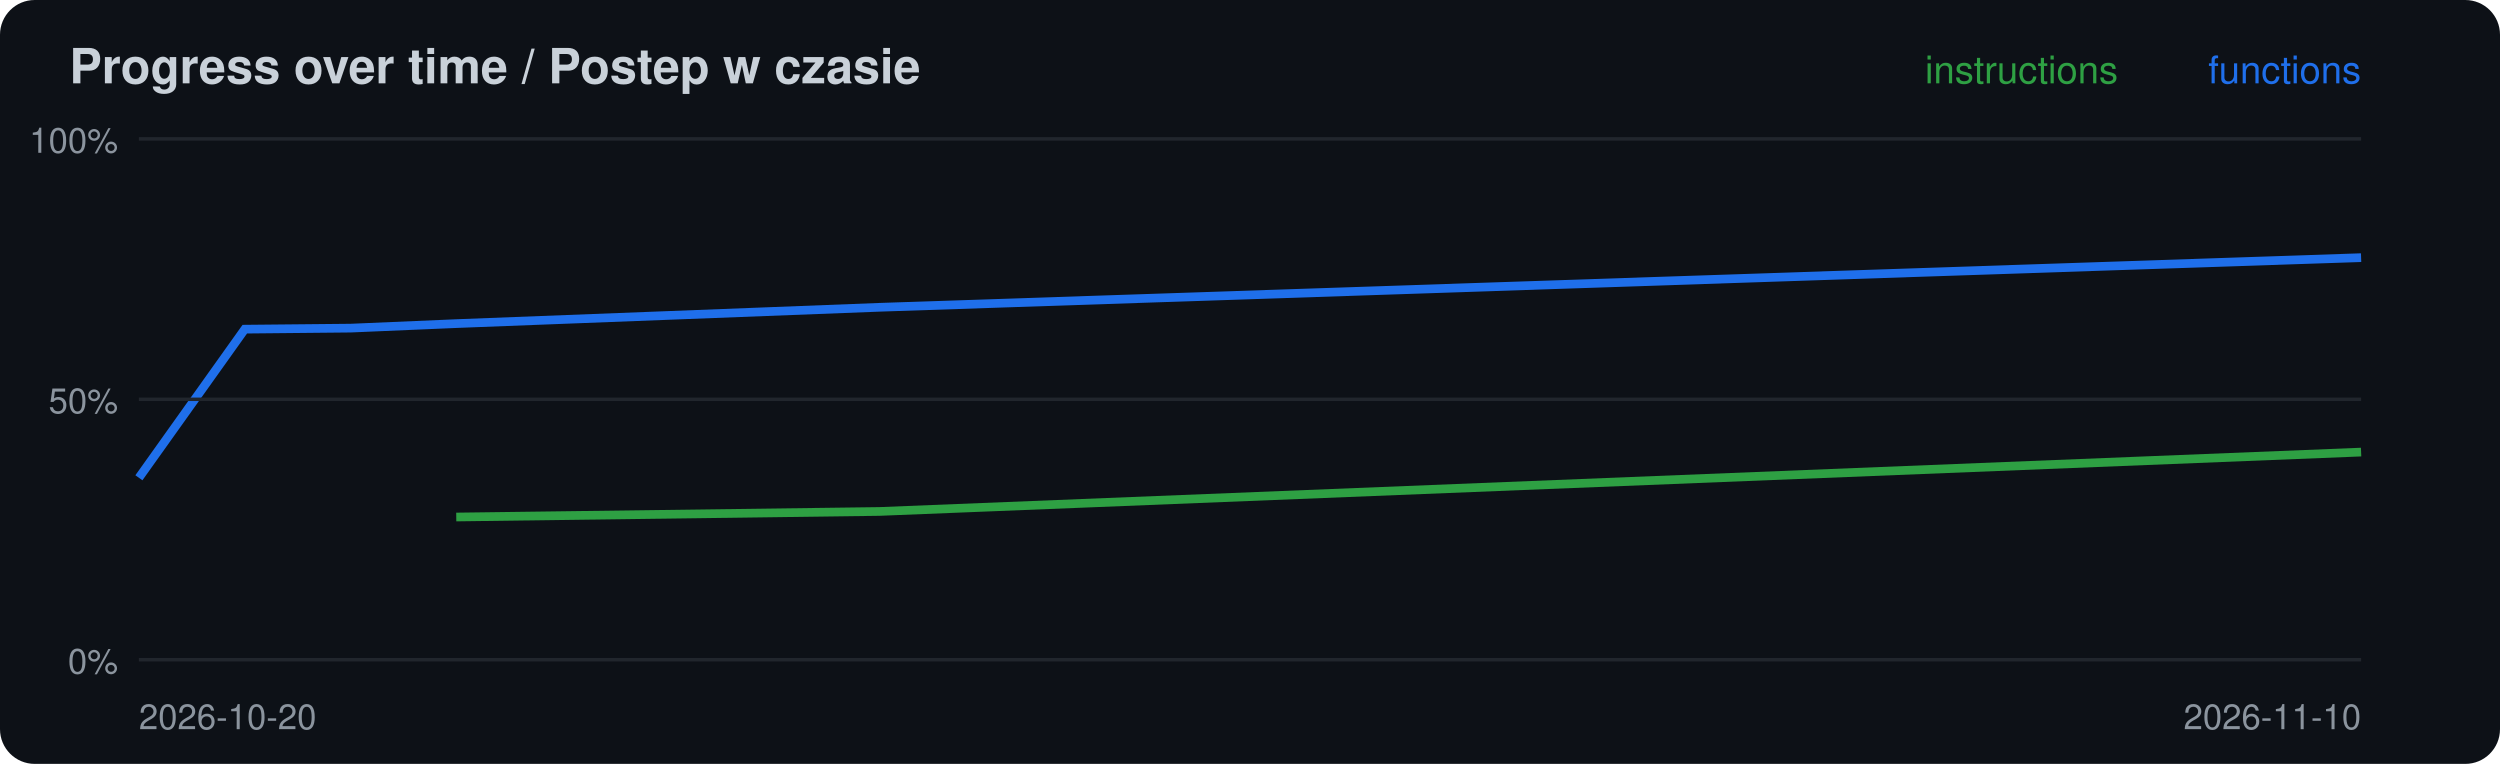
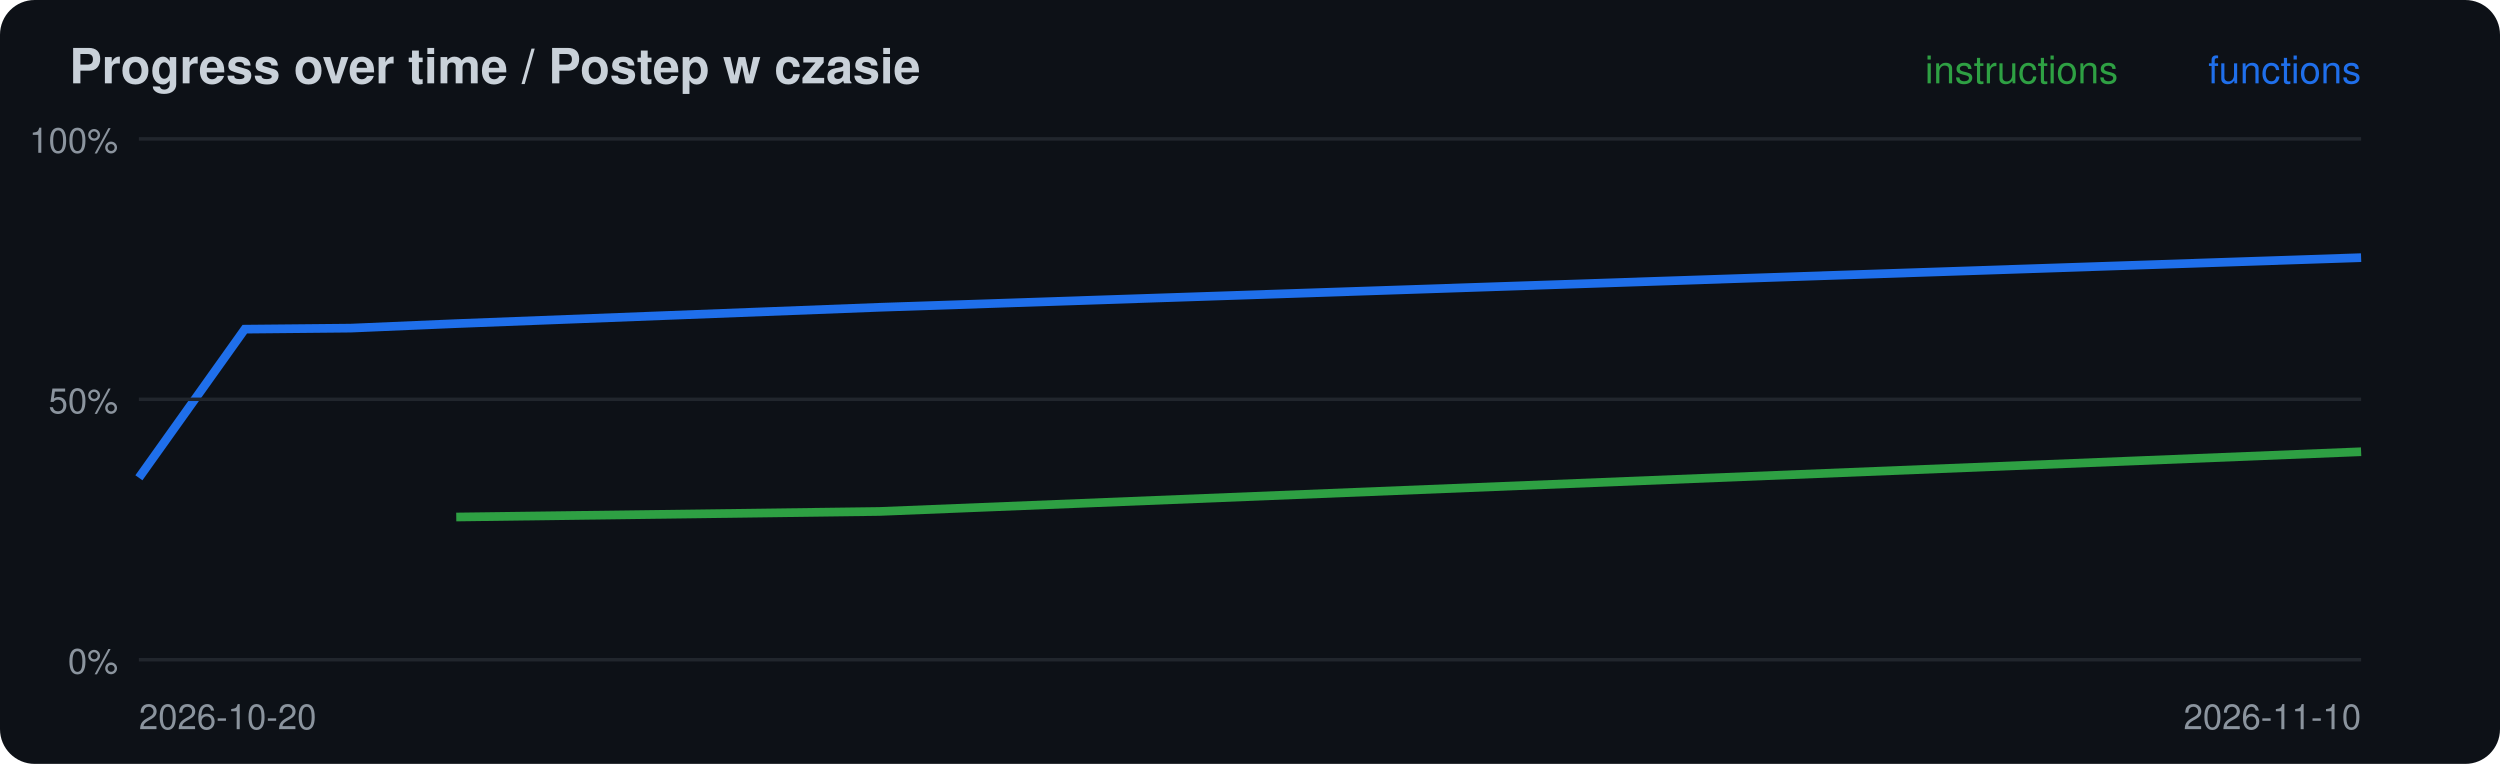
<svg xmlns="http://www.w3.org/2000/svg" width="720" height="220" viewBox="0 0 720 220">
  <rect width="720" height="220" rx="10" fill="#0d1117" />
  <text x="20" y="24" font-family="-apple-system,Segoe UI,Helvetica,Arial,sans-serif" font-size="14" font-weight="600" fill="#c9d1d9">Progress over time / Postep w czasie</text>
-   <polyline points="131.4,148.9 253.3,147.3 680.0,130.2" fill="none" stroke="#2ea043" stroke-width="2.5" />
+   <polyline points="131.4,148.9 253.3,147.3 680.0,130.1" fill="none" stroke="#2ea043" stroke-width="2.5" />
  <polyline points="40.0,137.6 70.5,94.8 101.0,94.5 131.4,93.2 253.3,88.5 680.0,74.2" fill="none" stroke="#1f6feb" stroke-width="2.5" />
  <line x1="40" x2="680" y1="190.0" y2="190.0" stroke="#21262d" />
  <text x="34" y="194.0" font-family="-apple-system,Segoe UI,Helvetica,Arial,sans-serif" font-size="10" fill="#8b949e" text-anchor="end">0%</text>
  <line x1="40" x2="680" y1="115.0" y2="115.0" stroke="#21262d" />
  <text x="34" y="119.0" font-family="-apple-system,Segoe UI,Helvetica,Arial,sans-serif" font-size="10" fill="#8b949e" text-anchor="end">50%</text>
  <line x1="40" x2="680" y1="40.0" y2="40.0" stroke="#21262d" />
  <text x="34" y="44.0" font-family="-apple-system,Segoe UI,Helvetica,Arial,sans-serif" font-size="10" fill="#8b949e" text-anchor="end">100%</text>
  <text x="40" y="210" font-family="-apple-system,Segoe UI,Helvetica,Arial,sans-serif" font-size="10" fill="#8b949e">2026-10-20</text>
  <text x="680" y="24" font-family="-apple-system,Segoe UI,Helvetica,Arial,sans-serif" font-size="11" fill="#1f6feb" text-anchor="end">functions</text>
  <text x="610" y="24" font-family="-apple-system,Segoe UI,Helvetica,Arial,sans-serif" font-size="11" fill="#2ea043" text-anchor="end">instructions</text>
  <text x="680" y="210" font-family="-apple-system,Segoe UI,Helvetica,Arial,sans-serif" font-size="10" fill="#8b949e" text-anchor="end">2026-11-10</text>
</svg>
